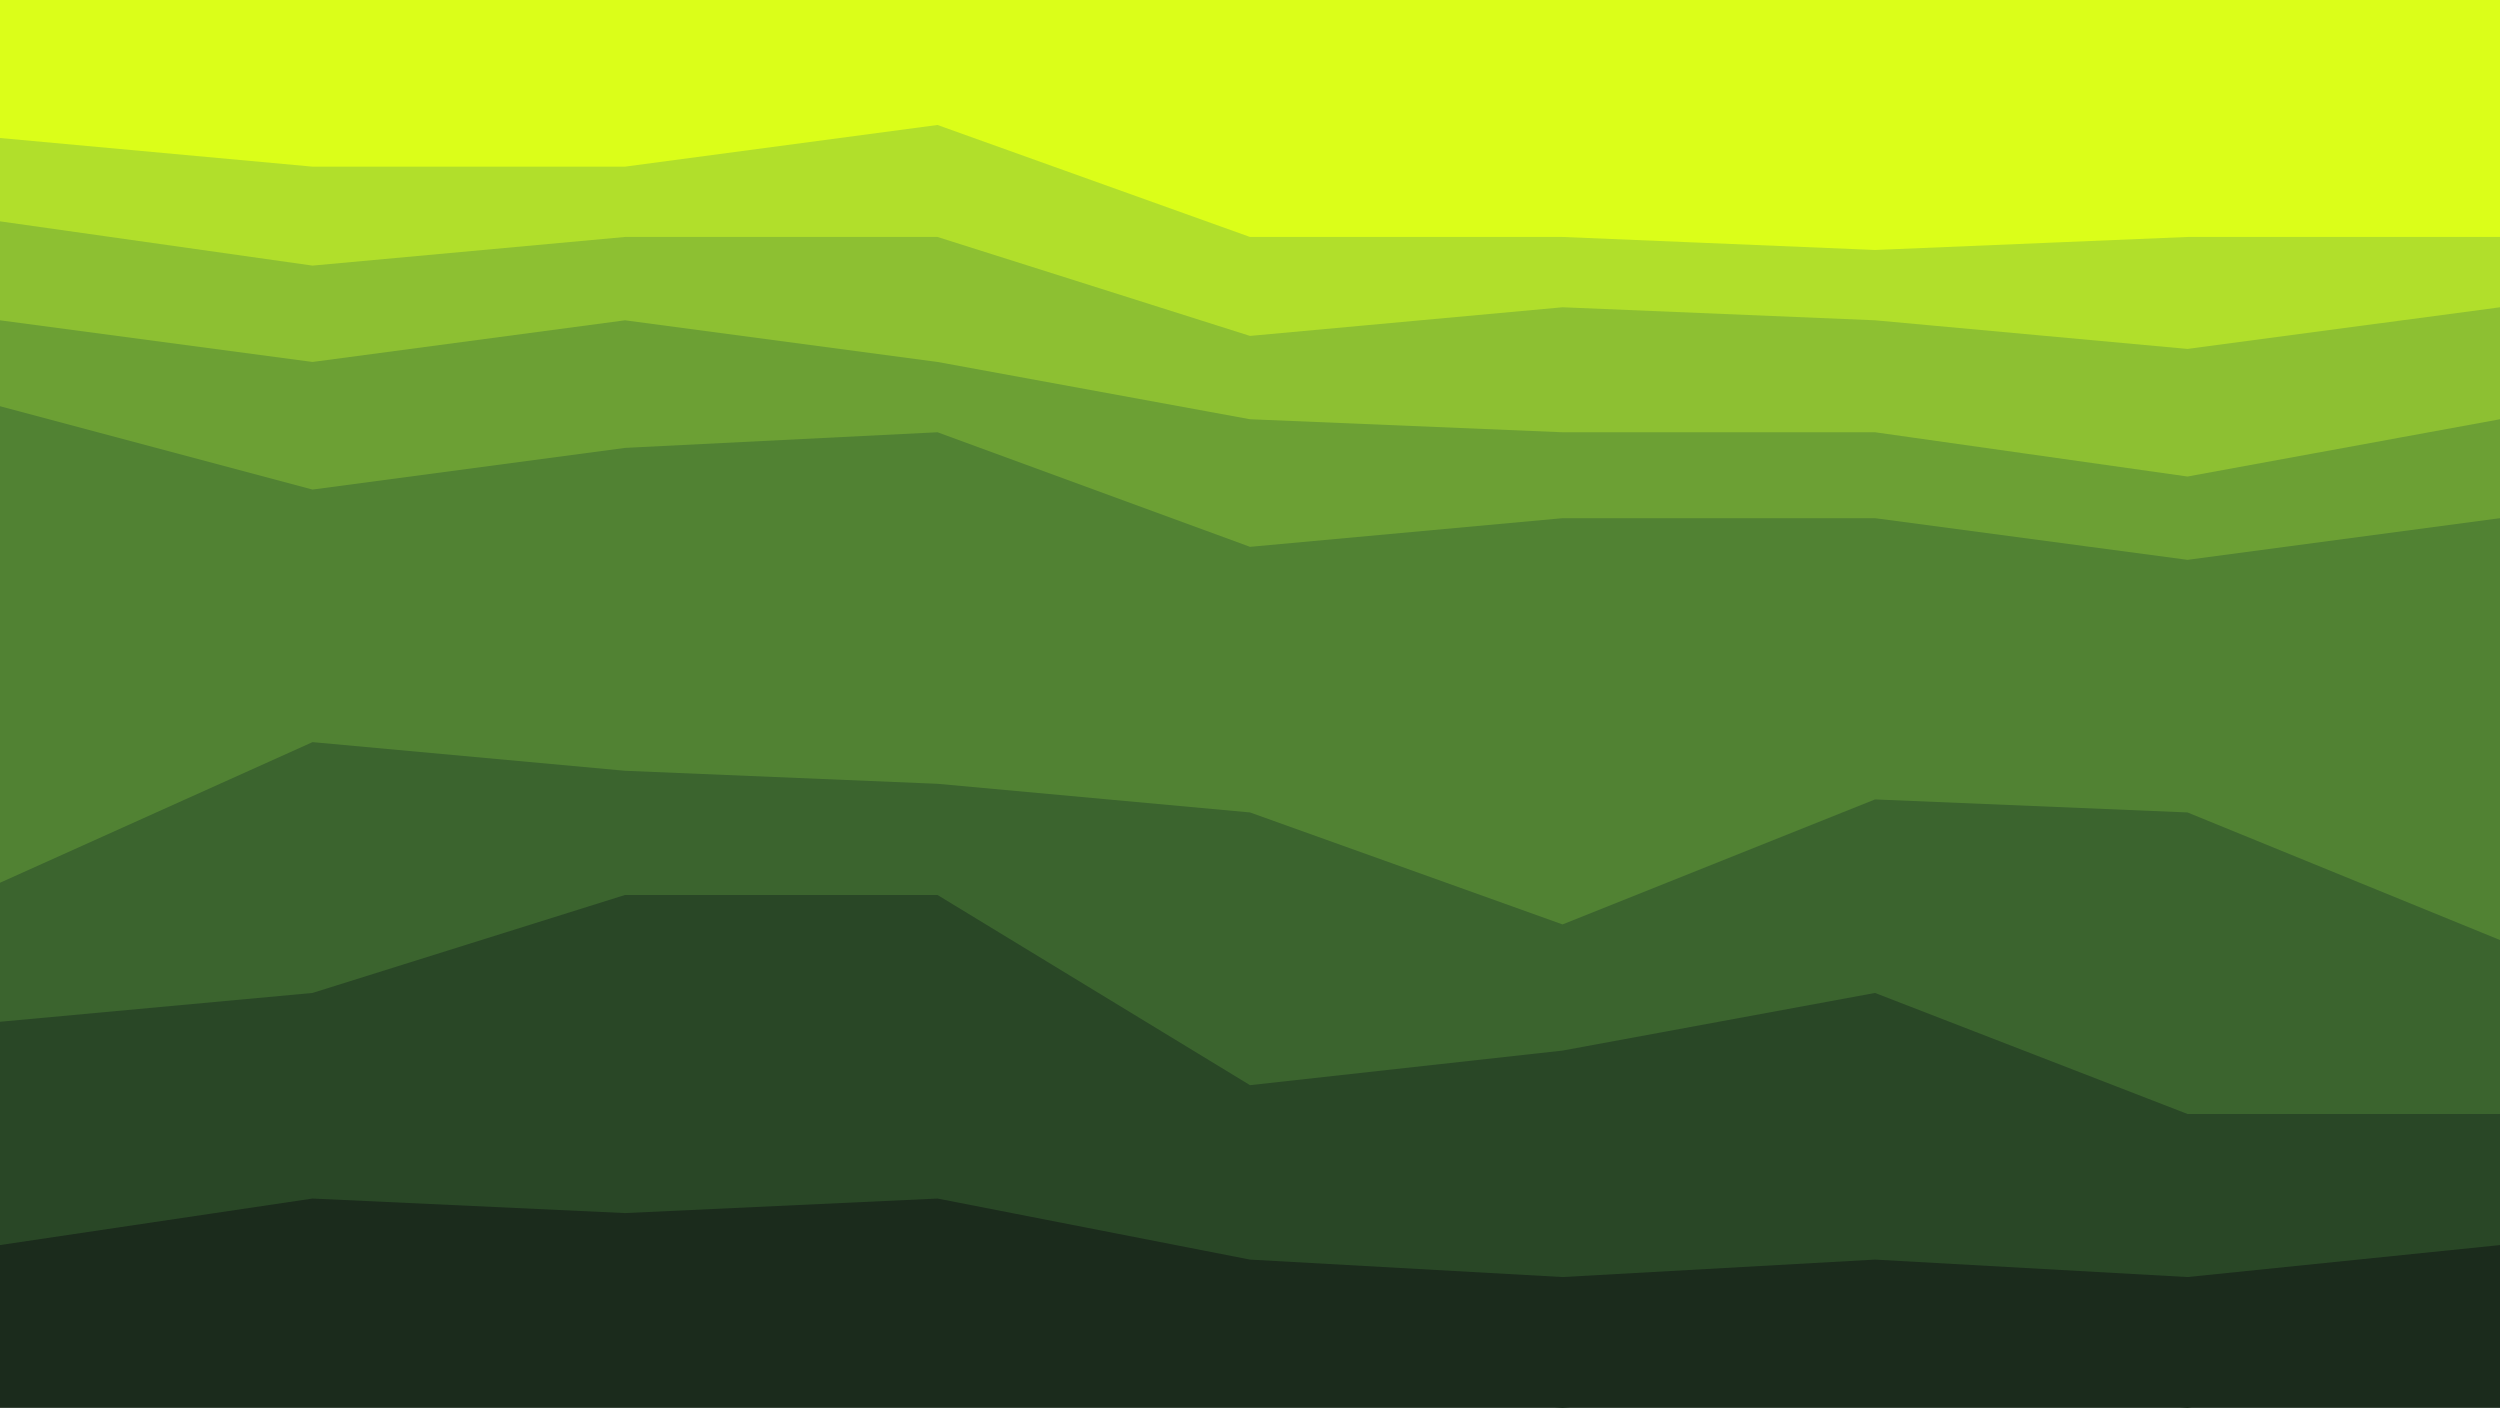
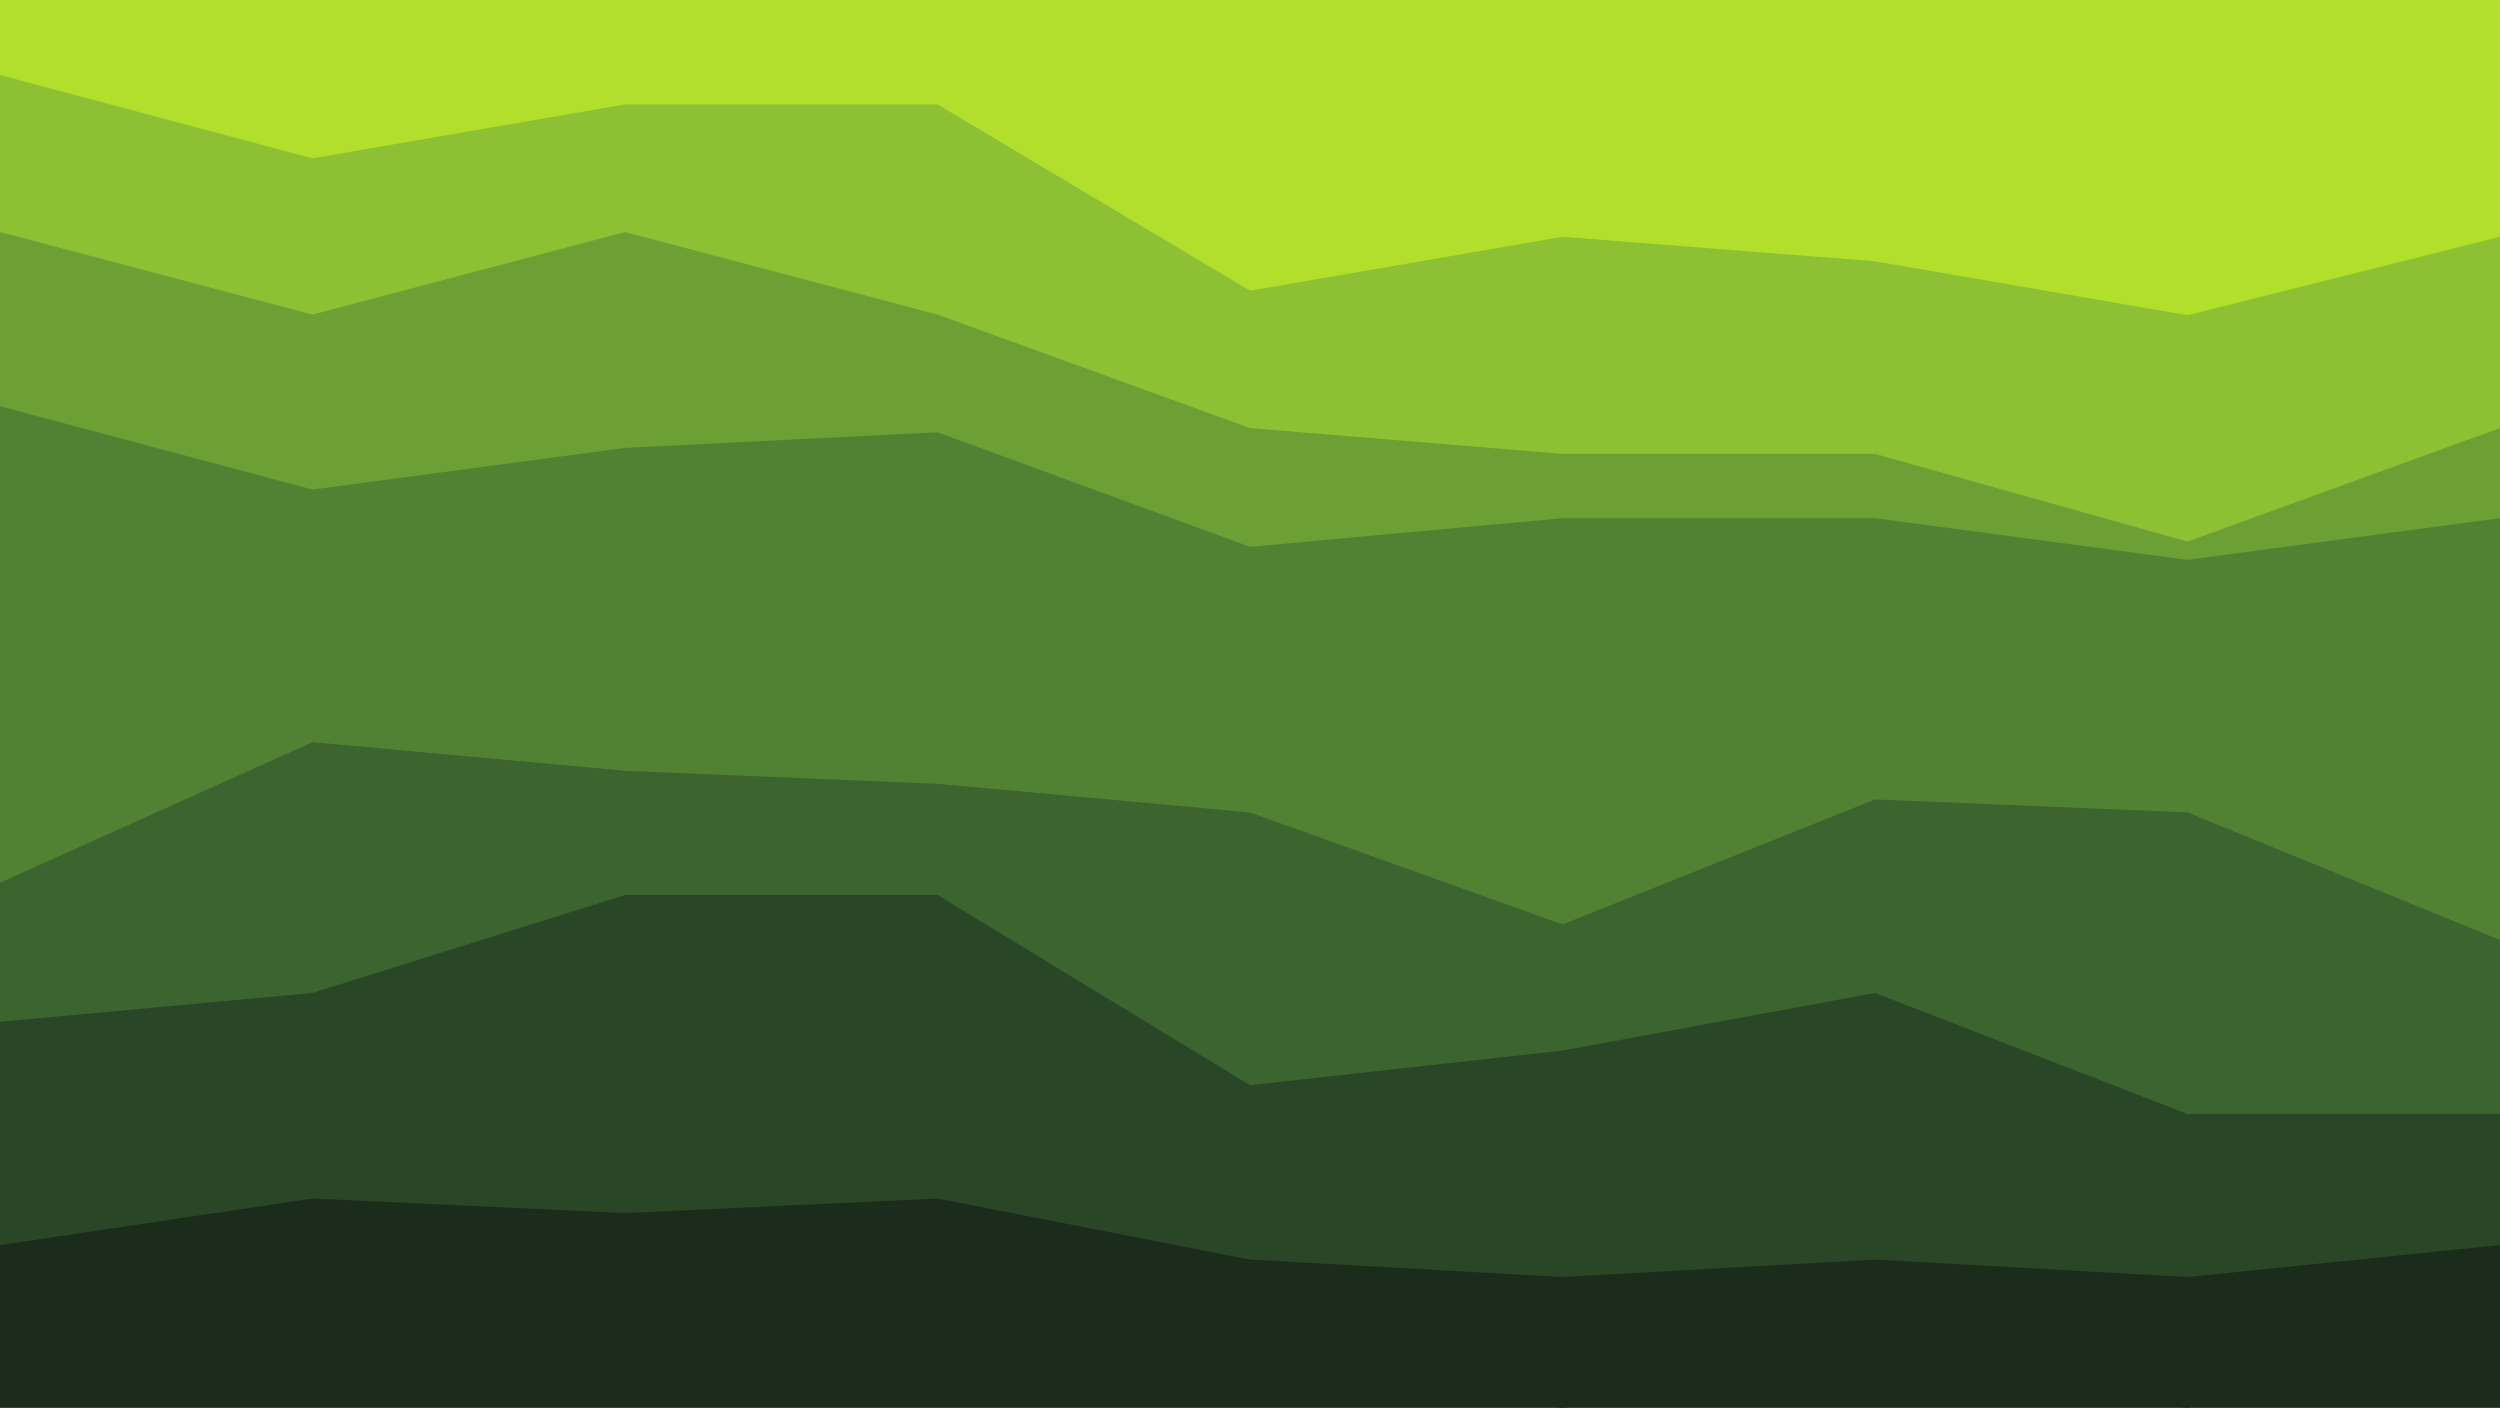
<svg xmlns="http://www.w3.org/2000/svg" width="1433" height="807" viewBox="0 0 1433 807" fill="none">
-   <path d="M0 82.093L179.125 98.511H358.25L537.375 74.63L716.5 138.811H895.625L1074.75 146.274L1253.87 138.811H1433V0H1253.87H1074.75H895.625H716.5H537.375H358.25H179.125H0V82.093Z" fill="#DBFE19" />
+   <path d="M0 82.093L179.125 98.511H358.25L537.375 74.63L716.5 138.811H895.625L1074.75 146.274L1253.87 138.811H1433V0H1253.87H1074.75H895.625H716.5H537.375H358.25H179.125H0V82.093Z" fill="#B1DF2B" />
  <path d="M0 129.856L179.125 155.23L358.25 138.811H537.375L716.5 195.53L895.625 179.111L1074.75 186.574L1253.87 202.993L1433 179.111V135.826H1253.87L1074.75 143.289L895.625 135.826H716.5L537.375 71.644L358.25 95.526H179.125L0 79.108V129.856Z" fill="#B1DF2B" />
-   <path d="M0 186.574L179.125 210.456L358.25 186.574L537.375 210.456L716.5 243.293L895.625 250.756H1074.75L1253.87 276.13L1433 243.293V176.126L1253.87 200.007L1074.75 183.589L895.625 176.126L716.5 192.544L537.375 135.826H358.25L179.125 152.244L0 126.87V186.574Z" fill="#8DC032" />
-   <path d="M0 235.83L179.125 283.593L358.25 259.711L537.375 250.756L716.5 316.43L895.625 300.011H1074.75L1253.87 323.893L1433 300.011V240.307L1253.87 273.144L1074.75 247.77H895.625L716.5 240.307L537.375 207.47L358.25 183.589L179.125 207.47L0 183.589V235.83Z" fill="#6CA034" />
+   <path d="M0 155.4L179.125 200.36L358.25 155.4L537.375 200.36L716.5 262.18L895.625 276.23H1074.75L1253.87 324L1433 262.18V135.73L1253.87 180.69L1074.75 149.78L895.625 135.73L716.5 166.64L537.375 59.86H358.25L179.125 90.77L0 43V155.4Z" fill="#8DC032" />
+   <path d="M0 236.511L179.125 331.149L358.25 283.83L537.375 266.085L716.5 396.213L895.625 363.681H1074.75L1253.87 411L1433 363.681V245.383L1253.87 310.447L1074.75 260.17H895.625L716.5 245.383L537.375 180.319L358.25 133L179.125 180.319L0 133V236.511Z" fill="#6CA034" />
  <path d="M0 508.974L179.125 428.374L358.25 444.793L537.375 452.256L716.5 468.674L895.625 532.856L1074.75 461.211L1253.87 468.674L1433 541.811V297.026L1253.87 320.907L1074.75 297.026H895.625L716.5 313.444L537.375 247.77L358.25 256.726L179.125 280.607L0 232.844V508.974Z" fill="#518233" />
  <path d="M0 646.293L179.125 638.83L358.25 613.456H537.375L716.5 662.711L895.625 653.756L1074.75 638.83L1253.87 670.174H1433V538.826L1253.87 465.689L1074.75 458.226L895.625 529.87L716.5 465.689L537.375 449.27L358.25 441.807L179.125 425.389L0 505.989V646.293Z" fill="#3B642E" />
  <path d="M0 770.663L179.125 717.809L358.25 734.326L537.375 717.809L716.5 787.18L895.625 807L1074.75 787.18L1253.87 807L1433 770.663V638.528H1253.87L1074.75 569.157L895.625 602.191L716.5 622.011L537.375 513H358.25L179.125 569.157L0 585.674V770.663Z" fill="#294726" />
  <path d="M0 807H179.125H358.25H537.375H716.5H895.625H1074.75H1253.87H1433V713.667L1253.87 732L1074.75 722L895.625 732L716.5 722L537.375 687L358.25 695.333L179.125 687L0 713.667V807Z" fill="#1B2B1C" />
</svg>
